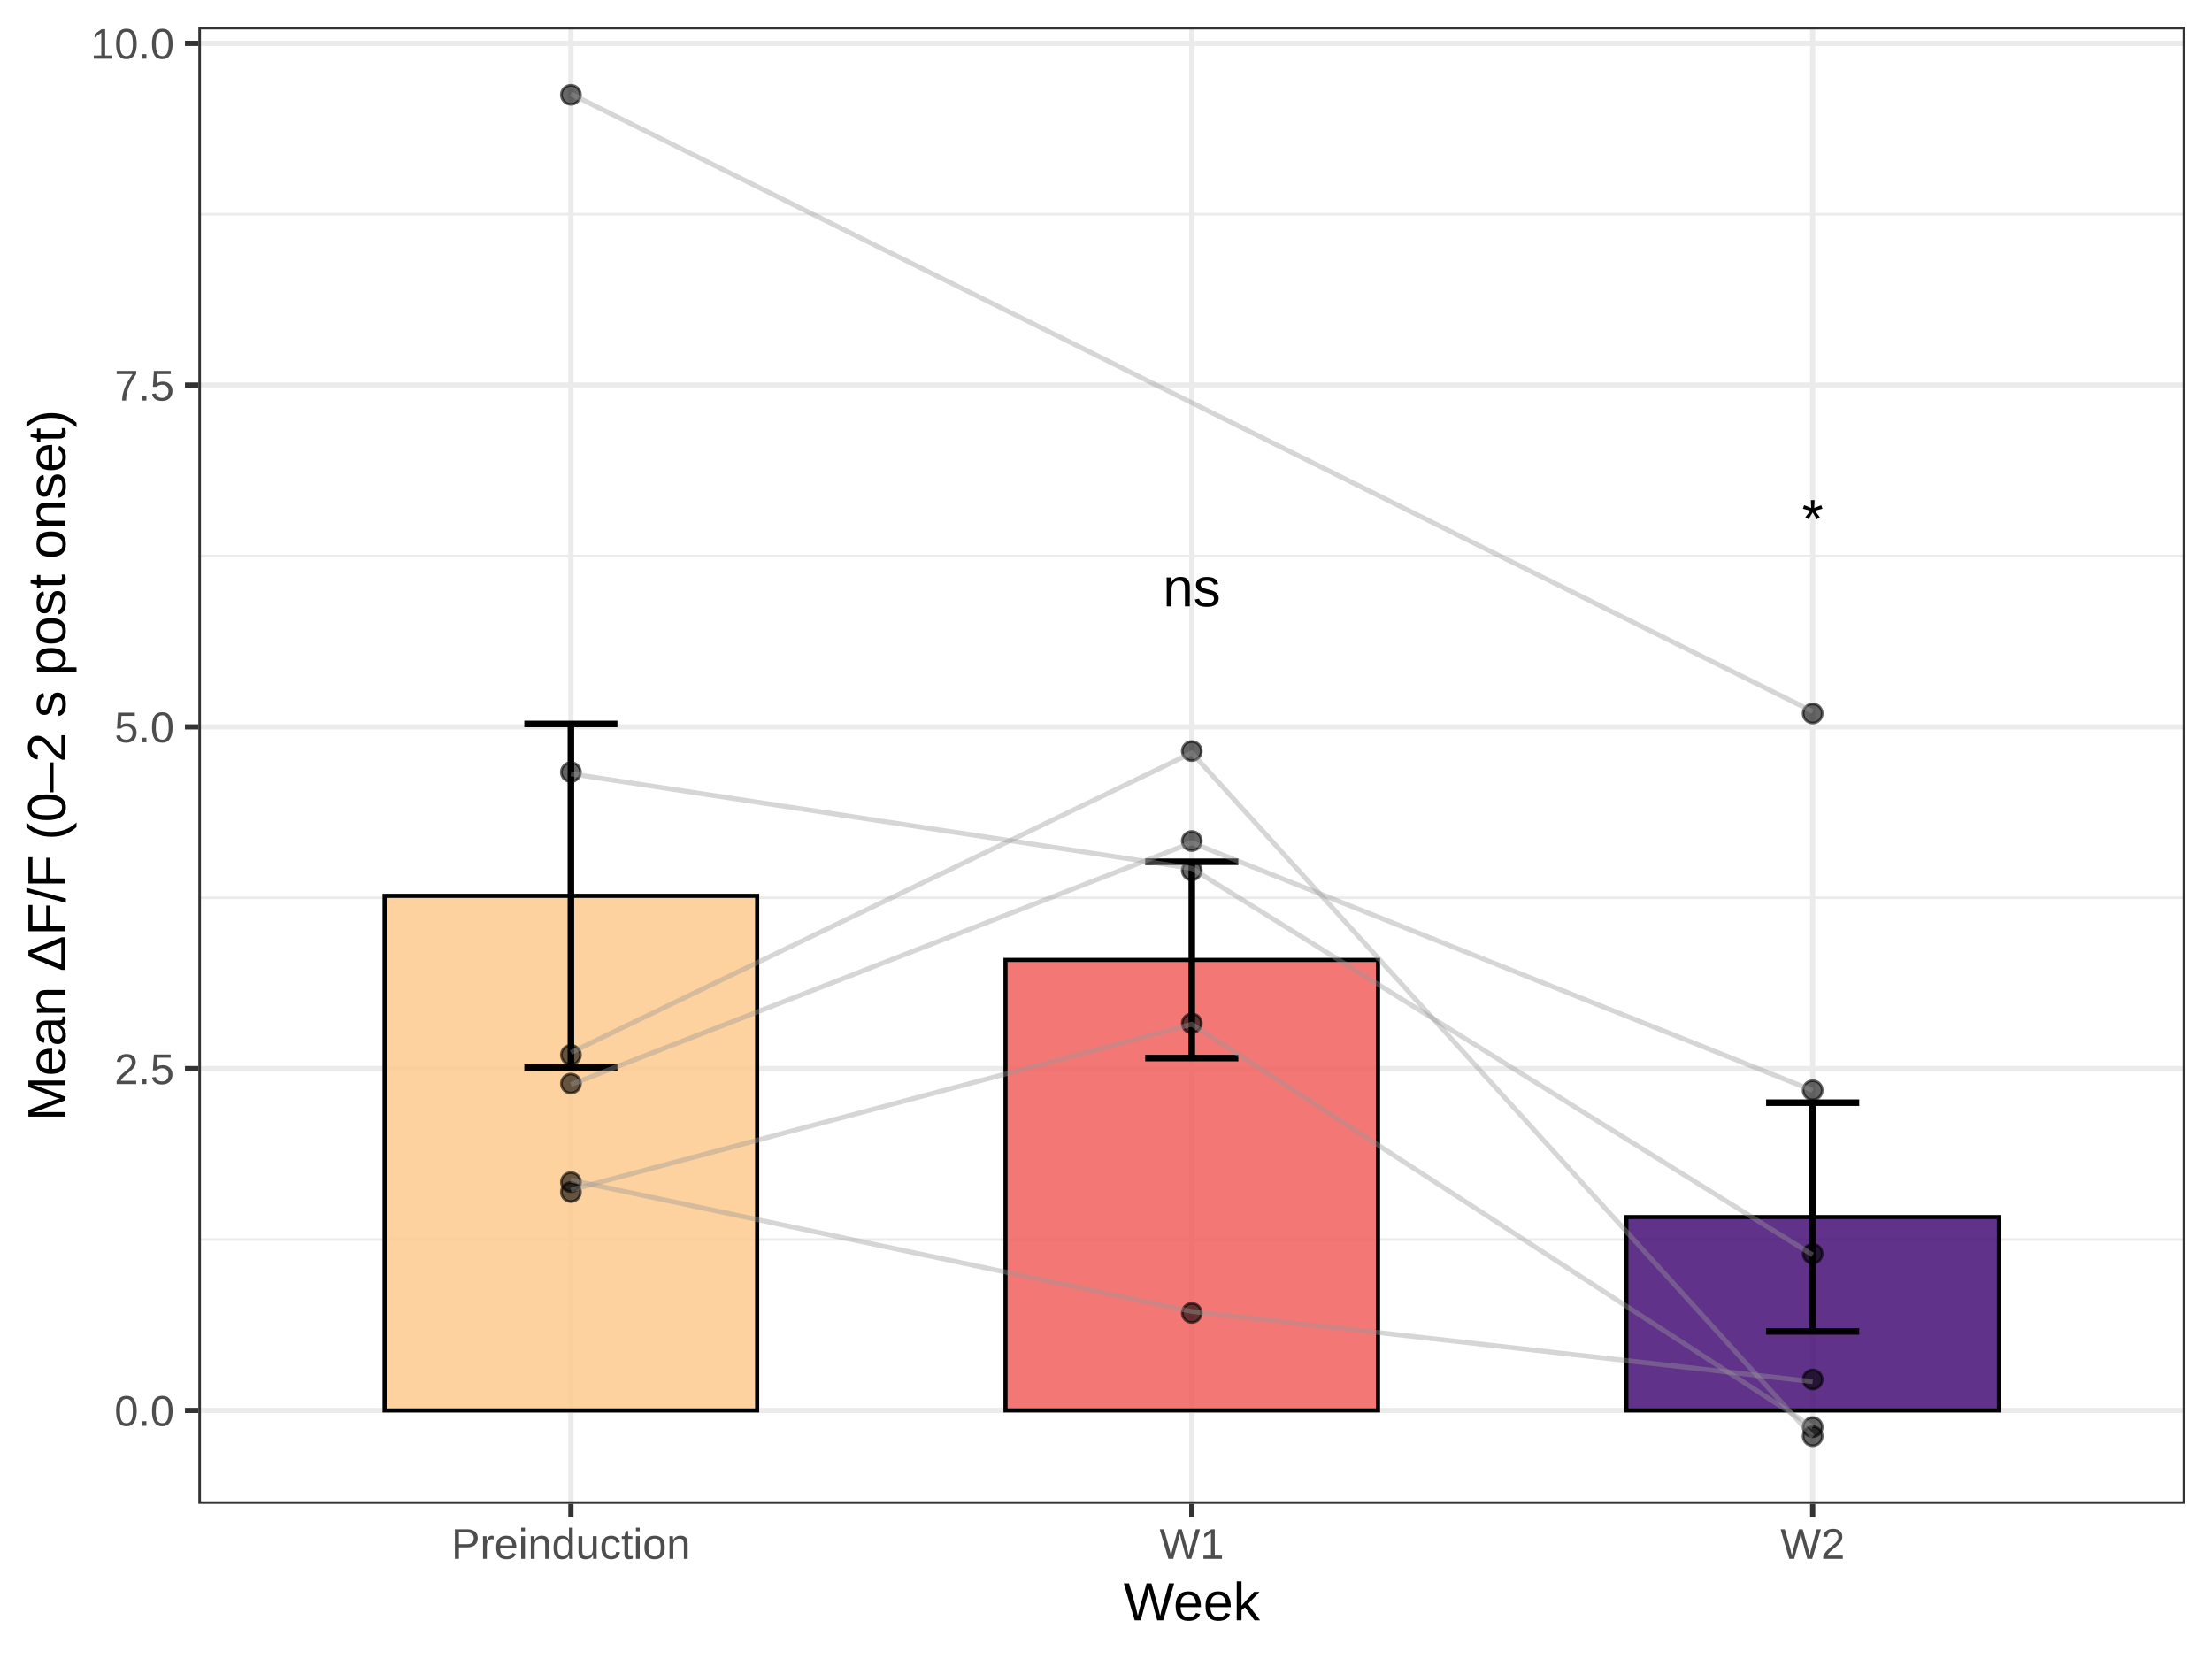
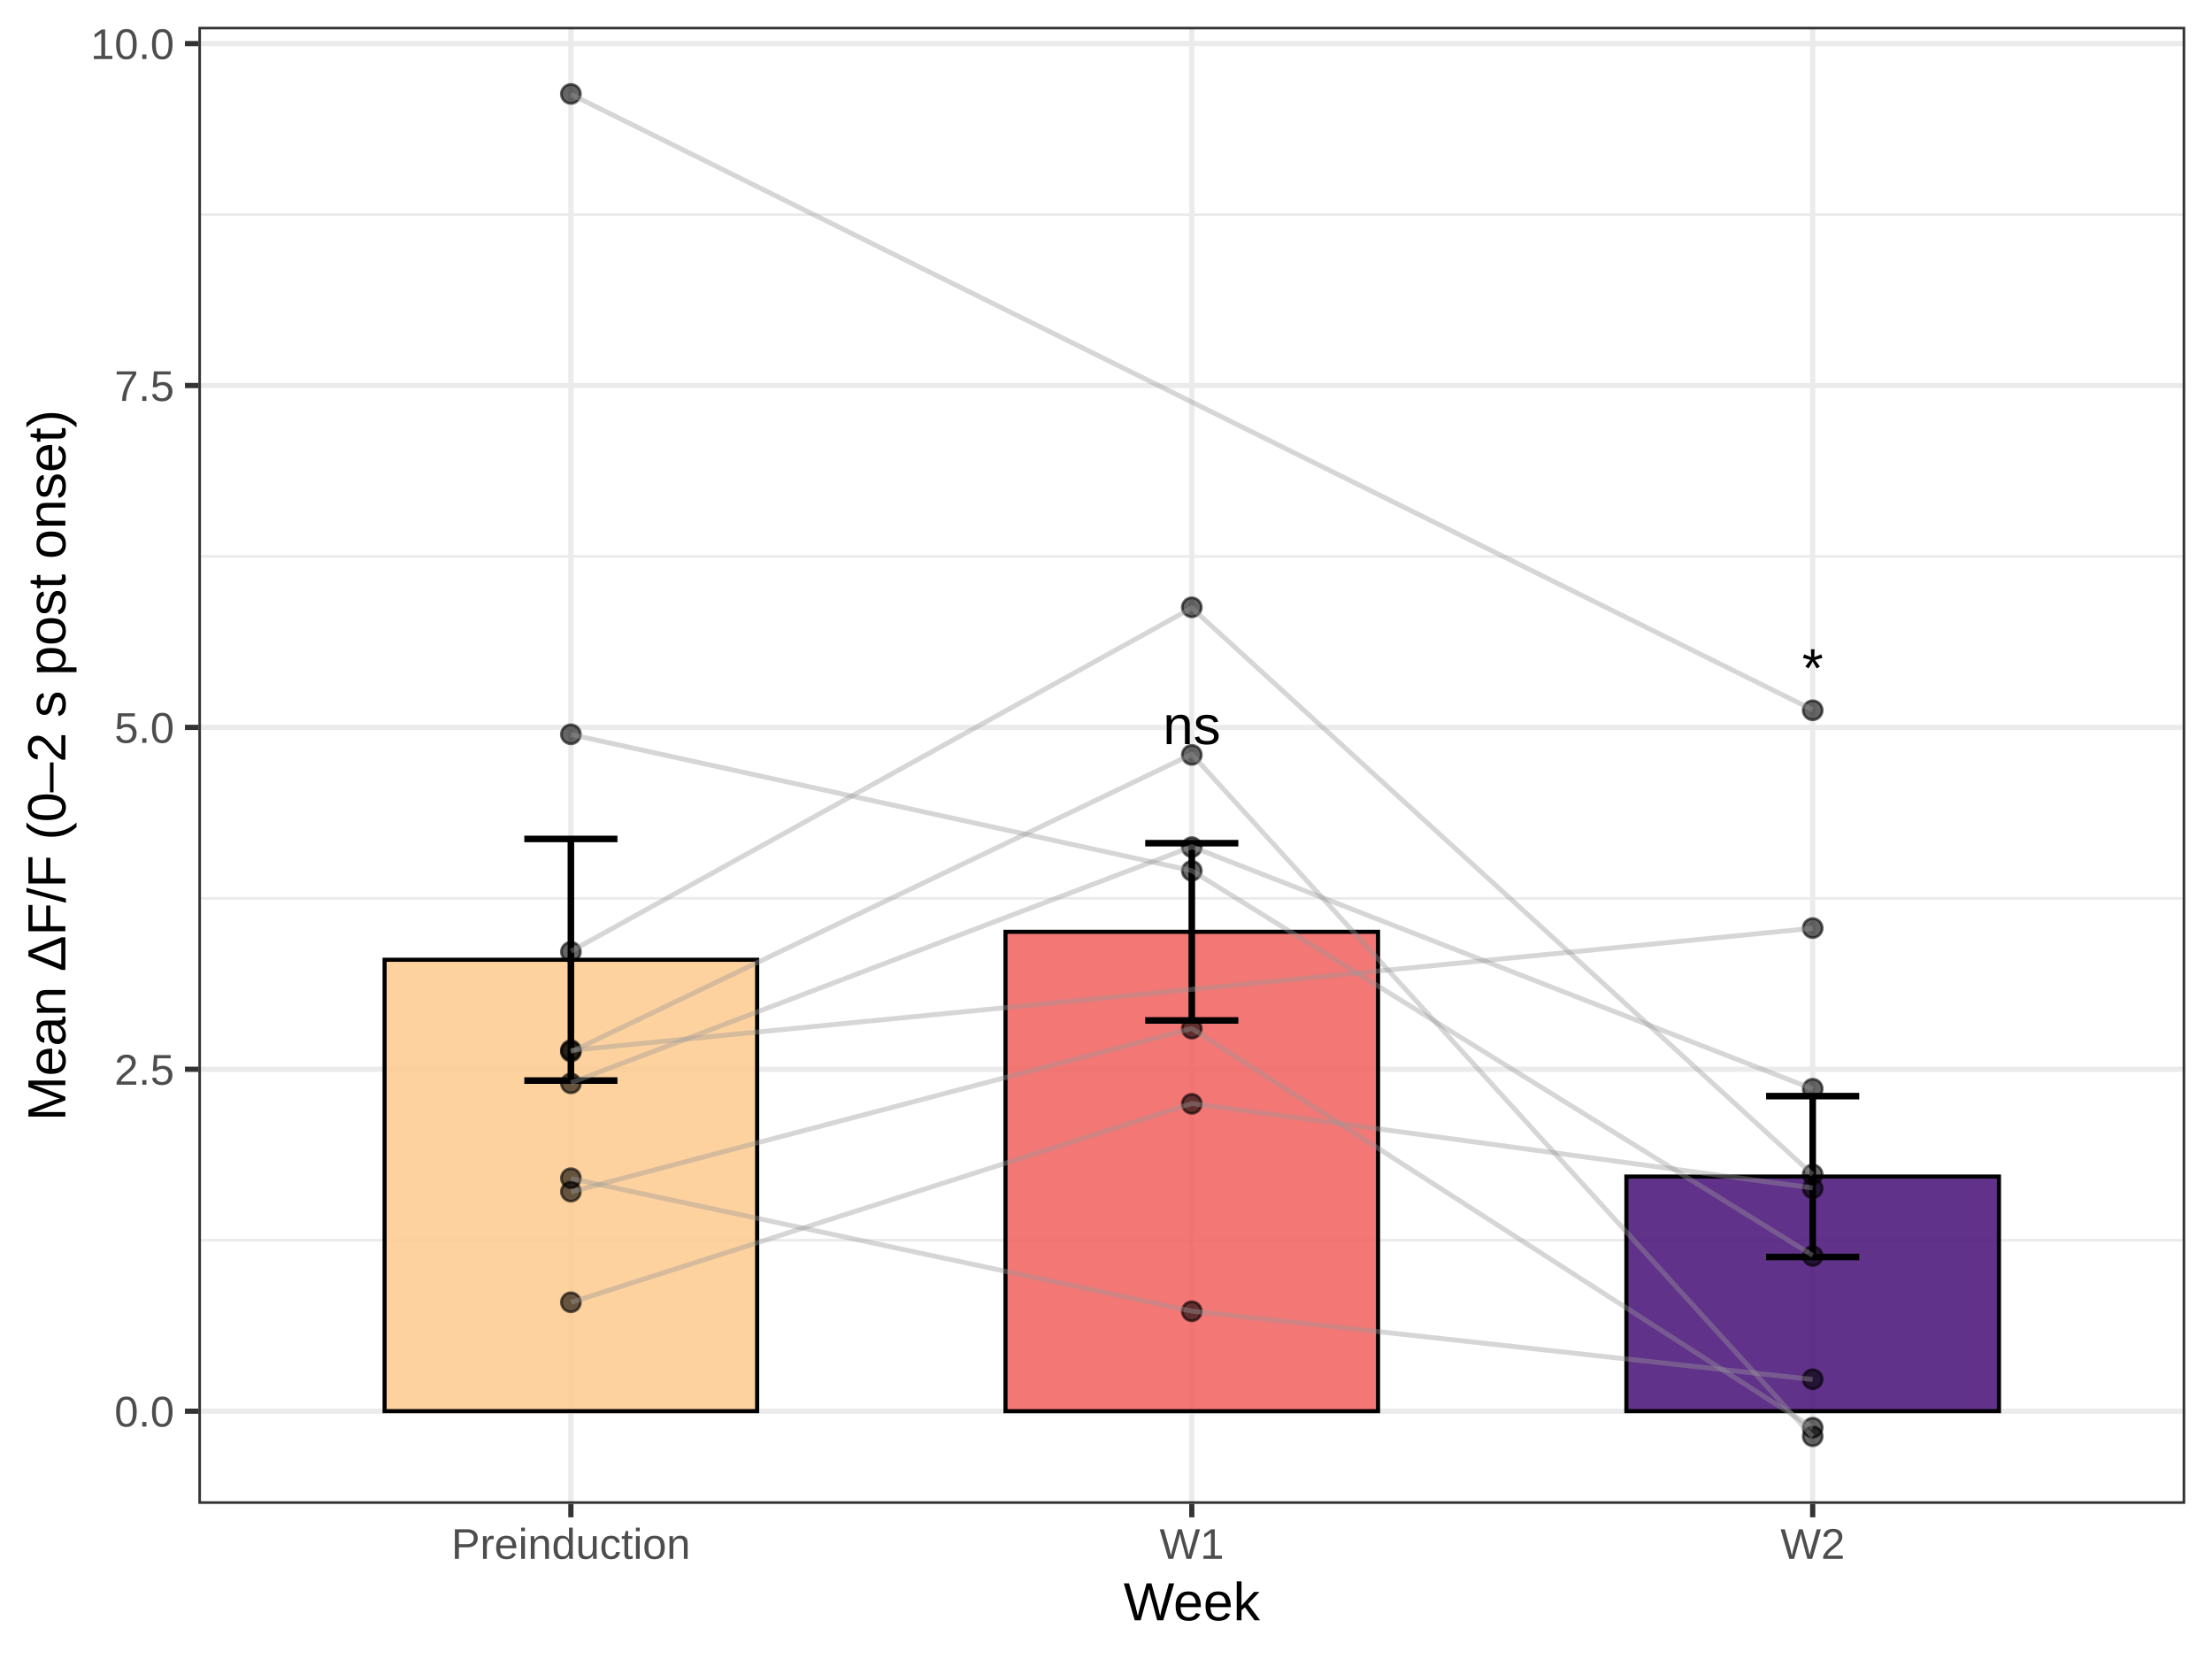
<svg xmlns="http://www.w3.org/2000/svg" class="svglite" width="576.00pt" height="432.00pt" viewBox="0 0 576.00 432.00">
  <defs>
    <style type="text/css">
    .svglite line, .svglite polyline, .svglite polygon, .svglite path, .svglite rect, .svglite circle {
      fill: none;
      stroke: #000000;
      stroke-linecap: round;
      stroke-linejoin: round;
      stroke-miterlimit: 10.00;
    }
    .svglite text {
      white-space: pre;
    }
  </style>
  </defs>
  <rect width="100%" height="100%" style="stroke: none; fill: #FFFFFF;" />
  <defs>
    <clipPath id="cpMC4wMHw1NzYuMDB8MC4wMHw0MzIuMDA=">
      <rect x="0.00" y="0.00" width="576.00" height="432.00" />
    </clipPath>
  </defs>
  <g clip-path="url(#cpMC4wMHw1NzYuMDB8MC4wMHw0MzIuMDA=)">
    <rect x="0.00" y="0.00" width="576.00" height="432.00" style="stroke-width: 1.36; stroke: #FFFFFF; fill: #FFFFFF;" />
  </g>
  <defs>
    <clipPath id="cpNTEuNjV8NTY5LjAzfDYuOTd8MzkxLjYy">
      <rect x="51.65" y="6.97" width="517.38" height="384.64" />
    </clipPath>
  </defs>
  <g clip-path="url(#cpNTEuNjV8NTY5LjAzfDYuOTd8MzkxLjYy)">
    <rect x="51.65" y="6.97" width="517.38" height="384.64" style="stroke-width: 1.36; stroke: none; fill: #FFFFFF;" />
-     <polyline points="51.65,322.77 569.03,322.77 " style="stroke-width: 0.68; stroke: #EBEBEB; stroke-linecap: butt;" />
-     <polyline points="51.65,233.77 569.03,233.77 " style="stroke-width: 0.68; stroke: #EBEBEB; stroke-linecap: butt;" />
-     <polyline points="51.65,144.78 569.03,144.78 " style="stroke-width: 0.68; stroke: #EBEBEB; stroke-linecap: butt;" />
-     <polyline points="51.65,55.78 569.03,55.78 " style="stroke-width: 0.68; stroke: #EBEBEB; stroke-linecap: butt;" />
-     <polyline points="51.65,367.27 569.03,367.27 " style="stroke-width: 1.36; stroke: #EBEBEB; stroke-linecap: butt;" />
-     <polyline points="51.65,278.27 569.03,278.27 " style="stroke-width: 1.36; stroke: #EBEBEB; stroke-linecap: butt;" />
-     <polyline points="51.65,189.28 569.03,189.28 " style="stroke-width: 1.36; stroke: #EBEBEB; stroke-linecap: butt;" />
-     <polyline points="51.65,100.28 569.03,100.28 " style="stroke-width: 1.36; stroke: #EBEBEB; stroke-linecap: butt;" />
-     <polyline points="51.65,11.28 569.03,11.28 " style="stroke-width: 1.36; stroke: #EBEBEB; stroke-linecap: butt;" />
+     <polyline points="51.65,322.95 569.03,322.95 " style="stroke-width: 0.68; stroke: #EBEBEB; stroke-linecap: butt;" />
+     <polyline points="51.65,233.93 569.03,233.93 " style="stroke-width: 0.68; stroke: #EBEBEB; stroke-linecap: butt;" />
+     <polyline points="51.65,144.90 569.03,144.90 " style="stroke-width: 0.68; stroke: #EBEBEB; stroke-linecap: butt;" />
+     <polyline points="51.65,55.88 569.03,55.88 " style="stroke-width: 0.68; stroke: #EBEBEB; stroke-linecap: butt;" />
+     <polyline points="51.65,367.47 569.03,367.47 " style="stroke-width: 1.36; stroke: #EBEBEB; stroke-linecap: butt;" />
+     <polyline points="51.65,278.44 569.03,278.44 " style="stroke-width: 1.36; stroke: #EBEBEB; stroke-linecap: butt;" />
+     <polyline points="51.65,189.41 569.03,189.41 " style="stroke-width: 1.36; stroke: #EBEBEB; stroke-linecap: butt;" />
+     <polyline points="51.65,100.39 569.03,100.39 " style="stroke-width: 1.36; stroke: #EBEBEB; stroke-linecap: butt;" />
+     <polyline points="51.65,11.36 569.03,11.36 " style="stroke-width: 1.36; stroke: #EBEBEB; stroke-linecap: butt;" />
    <polyline points="148.66,391.62 148.66,6.97 " style="stroke-width: 1.36; stroke: #EBEBEB; stroke-linecap: butt;" />
    <polyline points="310.34,391.62 310.34,6.97 " style="stroke-width: 1.36; stroke: #EBEBEB; stroke-linecap: butt;" />
    <polyline points="472.02,391.62 472.02,6.97 " style="stroke-width: 1.36; stroke: #EBEBEB; stroke-linecap: butt;" />
-     <rect x="100.15" y="233.27" width="97.01" height="134.01" style="stroke-width: 1.07; stroke-linecap: butt; stroke-linejoin: miter; fill: #FECA8D; fill-opacity: 0.85;" />
-     <rect x="261.83" y="249.96" width="97.01" height="117.31" style="stroke-width: 1.07; stroke-linecap: butt; stroke-linejoin: miter; fill: #F1605D; fill-opacity: 0.85;" />
-     <rect x="423.51" y="316.92" width="97.01" height="50.36" style="stroke-width: 1.07; stroke-linecap: butt; stroke-linejoin: miter; fill: #440F76; fill-opacity: 0.85;" />
-     <polyline points="136.53,188.53 160.78,188.53 " style="stroke-width: 1.71; stroke-linecap: butt;" />
-     <polyline points="148.66,188.53 148.66,278.00 " style="stroke-width: 1.71; stroke-linecap: butt;" />
-     <polyline points="136.53,278.00 160.78,278.00 " style="stroke-width: 1.71; stroke-linecap: butt;" />
-     <polyline points="298.21,224.40 322.46,224.40 " style="stroke-width: 1.71; stroke-linecap: butt;" />
-     <polyline points="310.34,224.40 310.34,275.52 " style="stroke-width: 1.71; stroke-linecap: butt;" />
-     <polyline points="298.21,275.52 322.46,275.52 " style="stroke-width: 1.71; stroke-linecap: butt;" />
-     <polyline points="459.89,287.13 484.14,287.13 " style="stroke-width: 1.71; stroke-linecap: butt;" />
-     <polyline points="472.02,287.13 472.02,346.70 " style="stroke-width: 1.71; stroke-linecap: butt;" />
-     <polyline points="459.89,346.70 484.14,346.70 " style="stroke-width: 1.71; stroke-linecap: butt;" />
-     <circle cx="148.66" cy="307.82" r="2.49" style="stroke-width: 0.71; stroke: #000000; stroke-opacity: 0.60; fill: #000000; fill-opacity: 0.60;" />
-     <circle cx="148.66" cy="274.68" r="2.49" style="stroke-width: 0.71; stroke: #000000; stroke-opacity: 0.60; fill: #000000; fill-opacity: 0.60;" />
-     <circle cx="148.66" cy="310.41" r="2.49" style="stroke-width: 0.71; stroke: #000000; stroke-opacity: 0.60; fill: #000000; fill-opacity: 0.60;" />
-     <circle cx="148.66" cy="201.06" r="2.49" style="stroke-width: 0.71; stroke: #000000; stroke-opacity: 0.60; fill: #000000; fill-opacity: 0.60;" />
-     <circle cx="148.66" cy="282.16" r="2.49" style="stroke-width: 0.71; stroke: #000000; stroke-opacity: 0.60; fill: #000000; fill-opacity: 0.60;" />
-     <circle cx="148.66" cy="24.69" r="2.49" style="stroke-width: 0.71; stroke: #000000; stroke-opacity: 0.60; fill: #000000; fill-opacity: 0.60;" />
-     <circle cx="310.34" cy="341.88" r="2.49" style="stroke-width: 0.71; stroke: #000000; stroke-opacity: 0.60; fill: #000000; fill-opacity: 0.60;" />
-     <circle cx="310.34" cy="195.58" r="2.49" style="stroke-width: 0.71; stroke: #000000; stroke-opacity: 0.60; fill: #000000; fill-opacity: 0.60;" />
-     <circle cx="310.34" cy="266.48" r="2.49" style="stroke-width: 0.71; stroke: #000000; stroke-opacity: 0.60; fill: #000000; fill-opacity: 0.60;" />
-     <circle cx="310.34" cy="226.65" r="2.49" style="stroke-width: 0.71; stroke: #000000; stroke-opacity: 0.60; fill: #000000; fill-opacity: 0.60;" />
-     <circle cx="310.34" cy="219.00" r="2.49" style="stroke-width: 0.71; stroke: #000000; stroke-opacity: 0.60; fill: #000000; fill-opacity: 0.60;" />
-     <circle cx="472.02" cy="326.47" r="2.49" style="stroke-width: 0.71; stroke: #000000; stroke-opacity: 0.60; fill: #000000; fill-opacity: 0.60;" />
-     <circle cx="472.02" cy="283.90" r="2.49" style="stroke-width: 0.71; stroke: #000000; stroke-opacity: 0.60; fill: #000000; fill-opacity: 0.60;" />
-     <circle cx="472.02" cy="185.78" r="2.49" style="stroke-width: 0.71; stroke: #000000; stroke-opacity: 0.60; fill: #000000; fill-opacity: 0.60;" />
-     <circle cx="472.02" cy="359.22" r="2.49" style="stroke-width: 0.71; stroke: #000000; stroke-opacity: 0.60; fill: #000000; fill-opacity: 0.60;" />
-     <circle cx="472.02" cy="373.97" r="2.49" style="stroke-width: 0.71; stroke: #000000; stroke-opacity: 0.60; fill: #000000; fill-opacity: 0.60;" />
-     <circle cx="472.02" cy="371.61" r="2.49" style="stroke-width: 0.71; stroke: #000000; stroke-opacity: 0.60; fill: #000000; fill-opacity: 0.60;" />
-     <polyline points="148.66,274.08 310.34,196.04 472.02,374.13 " style="stroke-width: 1.28; stroke: #999999; stroke-opacity: 0.40; stroke-linecap: butt;" />
-     <polyline points="148.66,307.31 310.34,341.51 472.02,359.77 " style="stroke-width: 1.28; stroke: #999999; stroke-opacity: 0.40; stroke-linecap: butt;" />
-     <polyline points="148.66,282.42 310.34,219.42 472.02,283.95 " style="stroke-width: 1.28; stroke: #999999; stroke-opacity: 0.40; stroke-linecap: butt;" />
-     <polyline points="148.66,24.46 472.02,185.28 " style="stroke-width: 1.28; stroke: #999999; stroke-opacity: 0.40; stroke-linecap: butt;" />
-     <polyline points="148.66,309.85 310.34,266.71 472.02,371.59 " style="stroke-width: 1.28; stroke: #999999; stroke-opacity: 0.40; stroke-linecap: butt;" />
-     <polyline points="148.66,201.49 310.34,226.12 472.02,326.79 " style="stroke-width: 1.28; stroke: #999999; stroke-opacity: 0.40; stroke-linecap: butt;" />
-     <text x="310.34" y="157.88" text-anchor="middle" style="font-size: 14.23px; font-family: &quot;Arial&quot;;" textLength="15.01px" lengthAdjust="spacingAndGlyphs">ns</text>
-     <text x="472.02" y="140.01" text-anchor="middle" style="font-size: 14.23px; font-family: &quot;Arial&quot;;" textLength="5.54px" lengthAdjust="spacingAndGlyphs">*</text>
+     <rect x="100.15" y="249.92" width="97.01" height="117.54" style="stroke-width: 1.07; stroke-linecap: butt; stroke-linejoin: miter; fill: #FECA8D; fill-opacity: 0.85;" />
+     <rect x="261.83" y="242.64" width="97.01" height="124.83" style="stroke-width: 1.07; stroke-linecap: butt; stroke-linejoin: miter; fill: #F1605D; fill-opacity: 0.85;" />
+     <rect x="423.51" y="306.37" width="97.01" height="61.09" style="stroke-width: 1.07; stroke-linecap: butt; stroke-linejoin: miter; fill: #440F76; fill-opacity: 0.85;" />
+     <polyline points="136.53,218.46 160.78,218.46 " style="stroke-width: 1.71; stroke-linecap: butt;" />
+     <polyline points="148.66,218.46 148.66,281.38 " style="stroke-width: 1.71; stroke-linecap: butt;" />
+     <polyline points="136.53,281.38 160.78,281.38 " style="stroke-width: 1.71; stroke-linecap: butt;" />
+     <polyline points="298.21,219.56 322.46,219.56 " style="stroke-width: 1.71; stroke-linecap: butt;" />
+     <polyline points="310.34,219.56 310.34,265.72 " style="stroke-width: 1.71; stroke-linecap: butt;" />
+     <polyline points="298.21,265.72 322.46,265.72 " style="stroke-width: 1.71; stroke-linecap: butt;" />
+     <polyline points="459.89,285.43 484.14,285.43 " style="stroke-width: 1.71; stroke-linecap: butt;" />
+     <polyline points="472.02,285.43 472.02,327.31 " style="stroke-width: 1.71; stroke-linecap: butt;" />
+     <polyline points="459.89,327.31 484.14,327.31 " style="stroke-width: 1.71; stroke-linecap: butt;" />
+     <circle cx="148.66" cy="273.44" r="2.49" style="stroke-width: 0.71; stroke: #000000; stroke-opacity: 0.60; fill: #000000; fill-opacity: 0.60;" />
+     <circle cx="148.66" cy="247.84" r="2.49" style="stroke-width: 0.71; stroke: #000000; stroke-opacity: 0.60; fill: #000000; fill-opacity: 0.60;" />
+     <circle cx="148.66" cy="339.11" r="2.49" style="stroke-width: 0.71; stroke: #000000; stroke-opacity: 0.60; fill: #000000; fill-opacity: 0.60;" />
+     <circle cx="148.66" cy="306.80" r="2.49" style="stroke-width: 0.71; stroke: #000000; stroke-opacity: 0.60; fill: #000000; fill-opacity: 0.60;" />
+     <circle cx="148.66" cy="273.83" r="2.49" style="stroke-width: 0.71; stroke: #000000; stroke-opacity: 0.60; fill: #000000; fill-opacity: 0.60;" />
+     <circle cx="148.66" cy="310.30" r="2.49" style="stroke-width: 0.71; stroke: #000000; stroke-opacity: 0.60; fill: #000000; fill-opacity: 0.60;" />
+     <circle cx="148.66" cy="191.21" r="2.49" style="stroke-width: 0.71; stroke: #000000; stroke-opacity: 0.60; fill: #000000; fill-opacity: 0.60;" />
+     <circle cx="148.66" cy="282.10" r="2.49" style="stroke-width: 0.71; stroke: #000000; stroke-opacity: 0.60; fill: #000000; fill-opacity: 0.60;" />
+     <circle cx="148.66" cy="24.46" r="2.49" style="stroke-width: 0.71; stroke: #000000; stroke-opacity: 0.60; fill: #000000; fill-opacity: 0.60;" />
+     <circle cx="310.34" cy="341.45" r="2.49" style="stroke-width: 0.71; stroke: #000000; stroke-opacity: 0.60; fill: #000000; fill-opacity: 0.60;" />
+     <circle cx="310.34" cy="196.57" r="2.49" style="stroke-width: 0.71; stroke: #000000; stroke-opacity: 0.60; fill: #000000; fill-opacity: 0.60;" />
+     <circle cx="310.34" cy="267.85" r="2.49" style="stroke-width: 0.71; stroke: #000000; stroke-opacity: 0.60; fill: #000000; fill-opacity: 0.60;" />
+     <circle cx="310.34" cy="158.15" r="2.49" style="stroke-width: 0.71; stroke: #000000; stroke-opacity: 0.60; fill: #000000; fill-opacity: 0.60;" />
+     <circle cx="310.34" cy="287.44" r="2.49" style="stroke-width: 0.71; stroke: #000000; stroke-opacity: 0.60; fill: #000000; fill-opacity: 0.60;" />
+     <circle cx="310.34" cy="226.75" r="2.49" style="stroke-width: 0.71; stroke: #000000; stroke-opacity: 0.60; fill: #000000; fill-opacity: 0.60;" />
+     <circle cx="310.34" cy="220.59" r="2.49" style="stroke-width: 0.71; stroke: #000000; stroke-opacity: 0.60; fill: #000000; fill-opacity: 0.60;" />
+     <circle cx="472.02" cy="327.06" r="2.49" style="stroke-width: 0.71; stroke: #000000; stroke-opacity: 0.60; fill: #000000; fill-opacity: 0.60;" />
+     <circle cx="472.02" cy="283.51" r="2.49" style="stroke-width: 0.71; stroke: #000000; stroke-opacity: 0.60; fill: #000000; fill-opacity: 0.60;" />
+     <circle cx="472.02" cy="184.95" r="2.49" style="stroke-width: 0.71; stroke: #000000; stroke-opacity: 0.60; fill: #000000; fill-opacity: 0.60;" />
+     <circle cx="472.02" cy="359.15" r="2.49" style="stroke-width: 0.71; stroke: #000000; stroke-opacity: 0.60; fill: #000000; fill-opacity: 0.60;" />
+     <circle cx="472.02" cy="374.00" r="2.49" style="stroke-width: 0.71; stroke: #000000; stroke-opacity: 0.60; fill: #000000; fill-opacity: 0.60;" />
+     <circle cx="472.02" cy="371.77" r="2.49" style="stroke-width: 0.71; stroke: #000000; stroke-opacity: 0.60; fill: #000000; fill-opacity: 0.60;" />
+     <circle cx="472.02" cy="241.67" r="2.49" style="stroke-width: 0.71; stroke: #000000; stroke-opacity: 0.60; fill: #000000; fill-opacity: 0.60;" />
+     <circle cx="472.02" cy="309.45" r="2.49" style="stroke-width: 0.71; stroke: #000000; stroke-opacity: 0.60; fill: #000000; fill-opacity: 0.60;" />
+     <circle cx="472.02" cy="305.81" r="2.49" style="stroke-width: 0.71; stroke: #000000; stroke-opacity: 0.60; fill: #000000; fill-opacity: 0.60;" />
+     <polyline points="148.66,273.91 310.34,196.41 472.02,374.13 " style="stroke-width: 1.28; stroke: #999999; stroke-opacity: 0.40; stroke-linecap: butt;" />
+     <polyline points="148.66,306.89 310.34,341.40 472.02,359.22 " style="stroke-width: 1.28; stroke: #999999; stroke-opacity: 0.40; stroke-linecap: butt;" />
+     <polyline points="148.66,281.95 310.34,220.48 472.02,283.56 " style="stroke-width: 1.28; stroke: #999999; stroke-opacity: 0.40; stroke-linecap: butt;" />
+     <polyline points="148.66,24.55 472.02,184.84 " style="stroke-width: 1.28; stroke: #999999; stroke-opacity: 0.40; stroke-linecap: butt;" />
+     <polyline points="148.66,310.36 310.34,267.81 472.02,371.78 " style="stroke-width: 1.28; stroke: #999999; stroke-opacity: 0.40; stroke-linecap: butt;" />
+     <polyline points="148.66,247.72 310.34,158.31 472.02,305.85 " style="stroke-width: 1.28; stroke: #999999; stroke-opacity: 0.40; stroke-linecap: butt;" />
+     <polyline points="148.66,191.26 310.34,226.72 472.02,326.91 " style="stroke-width: 1.28; stroke: #999999; stroke-opacity: 0.40; stroke-linecap: butt;" />
+     <polyline points="148.66,273.51 472.02,241.72 " style="stroke-width: 1.28; stroke: #999999; stroke-opacity: 0.40; stroke-linecap: butt;" />
+     <polyline points="148.66,339.15 310.34,287.34 472.02,309.35 " style="stroke-width: 1.28; stroke: #999999; stroke-opacity: 0.40; stroke-linecap: butt;" />
+     <text x="310.34" y="193.76" text-anchor="middle" style="font-size: 14.23px; font-family: &quot;Arial&quot;;" textLength="15.01px" lengthAdjust="spacingAndGlyphs">ns</text>
+     <text x="472.02" y="178.86" text-anchor="middle" style="font-size: 14.23px; font-family: &quot;Arial&quot;;" textLength="5.54px" lengthAdjust="spacingAndGlyphs">*</text>
    <rect x="51.65" y="6.97" width="517.38" height="384.64" style="stroke-width: 1.36; stroke: #333333;" />
  </g>
  <g clip-path="url(#cpMC4wMHw1NzYuMDB8MC4wMHw0MzIuMDA=)">
-     <text x="45.37" y="371.29" text-anchor="end" style="font-size: 11.20px;fill: #4D4D4D; font-family: &quot;Arial&quot;;" textLength="15.55px" lengthAdjust="spacingAndGlyphs">0.0</text>
-     <text x="45.37" y="282.29" text-anchor="end" style="font-size: 11.20px;fill: #4D4D4D; font-family: &quot;Arial&quot;;" textLength="15.55px" lengthAdjust="spacingAndGlyphs">2.5</text>
-     <text x="45.37" y="193.29" text-anchor="end" style="font-size: 11.20px;fill: #4D4D4D; font-family: &quot;Arial&quot;;" textLength="15.55px" lengthAdjust="spacingAndGlyphs">5.0</text>
-     <text x="45.37" y="104.29" text-anchor="end" style="font-size: 11.20px;fill: #4D4D4D; font-family: &quot;Arial&quot;;" textLength="15.55px" lengthAdjust="spacingAndGlyphs">7.5</text>
-     <text x="45.37" y="15.29" text-anchor="end" style="font-size: 11.20px;fill: #4D4D4D; font-family: &quot;Arial&quot;;" textLength="21.77px" lengthAdjust="spacingAndGlyphs">10.0</text>
-     <polyline points="48.16,367.27 51.65,367.27 " style="stroke-width: 1.36; stroke: #333333; stroke-linecap: butt;" />
-     <polyline points="48.16,278.27 51.65,278.27 " style="stroke-width: 1.36; stroke: #333333; stroke-linecap: butt;" />
-     <polyline points="48.16,189.28 51.65,189.28 " style="stroke-width: 1.36; stroke: #333333; stroke-linecap: butt;" />
-     <polyline points="48.16,100.28 51.65,100.28 " style="stroke-width: 1.36; stroke: #333333; stroke-linecap: butt;" />
-     <polyline points="48.16,11.28 51.65,11.28 " style="stroke-width: 1.36; stroke: #333333; stroke-linecap: butt;" />
+     <text x="45.37" y="371.48" text-anchor="end" style="font-size: 11.20px;fill: #4D4D4D; font-family: &quot;Arial&quot;;" textLength="15.55px" lengthAdjust="spacingAndGlyphs">0.0</text>
+     <text x="45.37" y="282.45" text-anchor="end" style="font-size: 11.20px;fill: #4D4D4D; font-family: &quot;Arial&quot;;" textLength="15.55px" lengthAdjust="spacingAndGlyphs">2.5</text>
+     <text x="45.37" y="193.43" text-anchor="end" style="font-size: 11.20px;fill: #4D4D4D; font-family: &quot;Arial&quot;;" textLength="15.55px" lengthAdjust="spacingAndGlyphs">5.0</text>
+     <text x="45.37" y="104.40" text-anchor="end" style="font-size: 11.20px;fill: #4D4D4D; font-family: &quot;Arial&quot;;" textLength="15.55px" lengthAdjust="spacingAndGlyphs">7.5</text>
+     <text x="45.37" y="15.38" text-anchor="end" style="font-size: 11.20px;fill: #4D4D4D; font-family: &quot;Arial&quot;;" textLength="21.77px" lengthAdjust="spacingAndGlyphs">10.0</text>
+     <polyline points="48.16,367.47 51.65,367.47 " style="stroke-width: 1.36; stroke: #333333; stroke-linecap: butt;" />
+     <polyline points="48.16,278.44 51.65,278.44 " style="stroke-width: 1.36; stroke: #333333; stroke-linecap: butt;" />
+     <polyline points="48.16,189.41 51.65,189.41 " style="stroke-width: 1.36; stroke: #333333; stroke-linecap: butt;" />
+     <polyline points="48.16,100.39 51.65,100.39 " style="stroke-width: 1.36; stroke: #333333; stroke-linecap: butt;" />
+     <polyline points="48.16,11.36 51.65,11.36 " style="stroke-width: 1.36; stroke: #333333; stroke-linecap: butt;" />
    <polyline points="148.66,395.10 148.66,391.62 " style="stroke-width: 1.36; stroke: #333333; stroke-linecap: butt;" />
    <polyline points="310.34,395.10 310.34,391.62 " style="stroke-width: 1.36; stroke: #333333; stroke-linecap: butt;" />
    <polyline points="472.02,395.10 472.02,391.62 " style="stroke-width: 1.36; stroke: #333333; stroke-linecap: butt;" />
    <text x="148.66" y="405.92" text-anchor="middle" style="font-size: 11.20px;fill: #4D4D4D; font-family: &quot;Arial&quot;;" textLength="62.18px" lengthAdjust="spacingAndGlyphs">Preinduction</text>
    <text x="310.34" y="405.92" text-anchor="middle" style="font-size: 11.20px;fill: #4D4D4D; font-family: &quot;Arial&quot;;" textLength="16.78px" lengthAdjust="spacingAndGlyphs">W1</text>
    <text x="472.02" y="405.92" text-anchor="middle" style="font-size: 11.20px;fill: #4D4D4D; font-family: &quot;Arial&quot;;" textLength="16.78px" lengthAdjust="spacingAndGlyphs">W2</text>
    <text x="310.34" y="421.93" text-anchor="middle" style="font-size: 14.00px; font-family: &quot;Arial&quot;;" textLength="35.78px" lengthAdjust="spacingAndGlyphs">Week</text>
    <text transform="translate(17.02,199.30) rotate(-90)" text-anchor="middle" style="font-size: 14.00px; font-family: &quot;Arial&quot;;" textLength="185.93px" lengthAdjust="spacingAndGlyphs">Mean ΔF/F (0–2 s post onset)</text>
  </g>
</svg>
